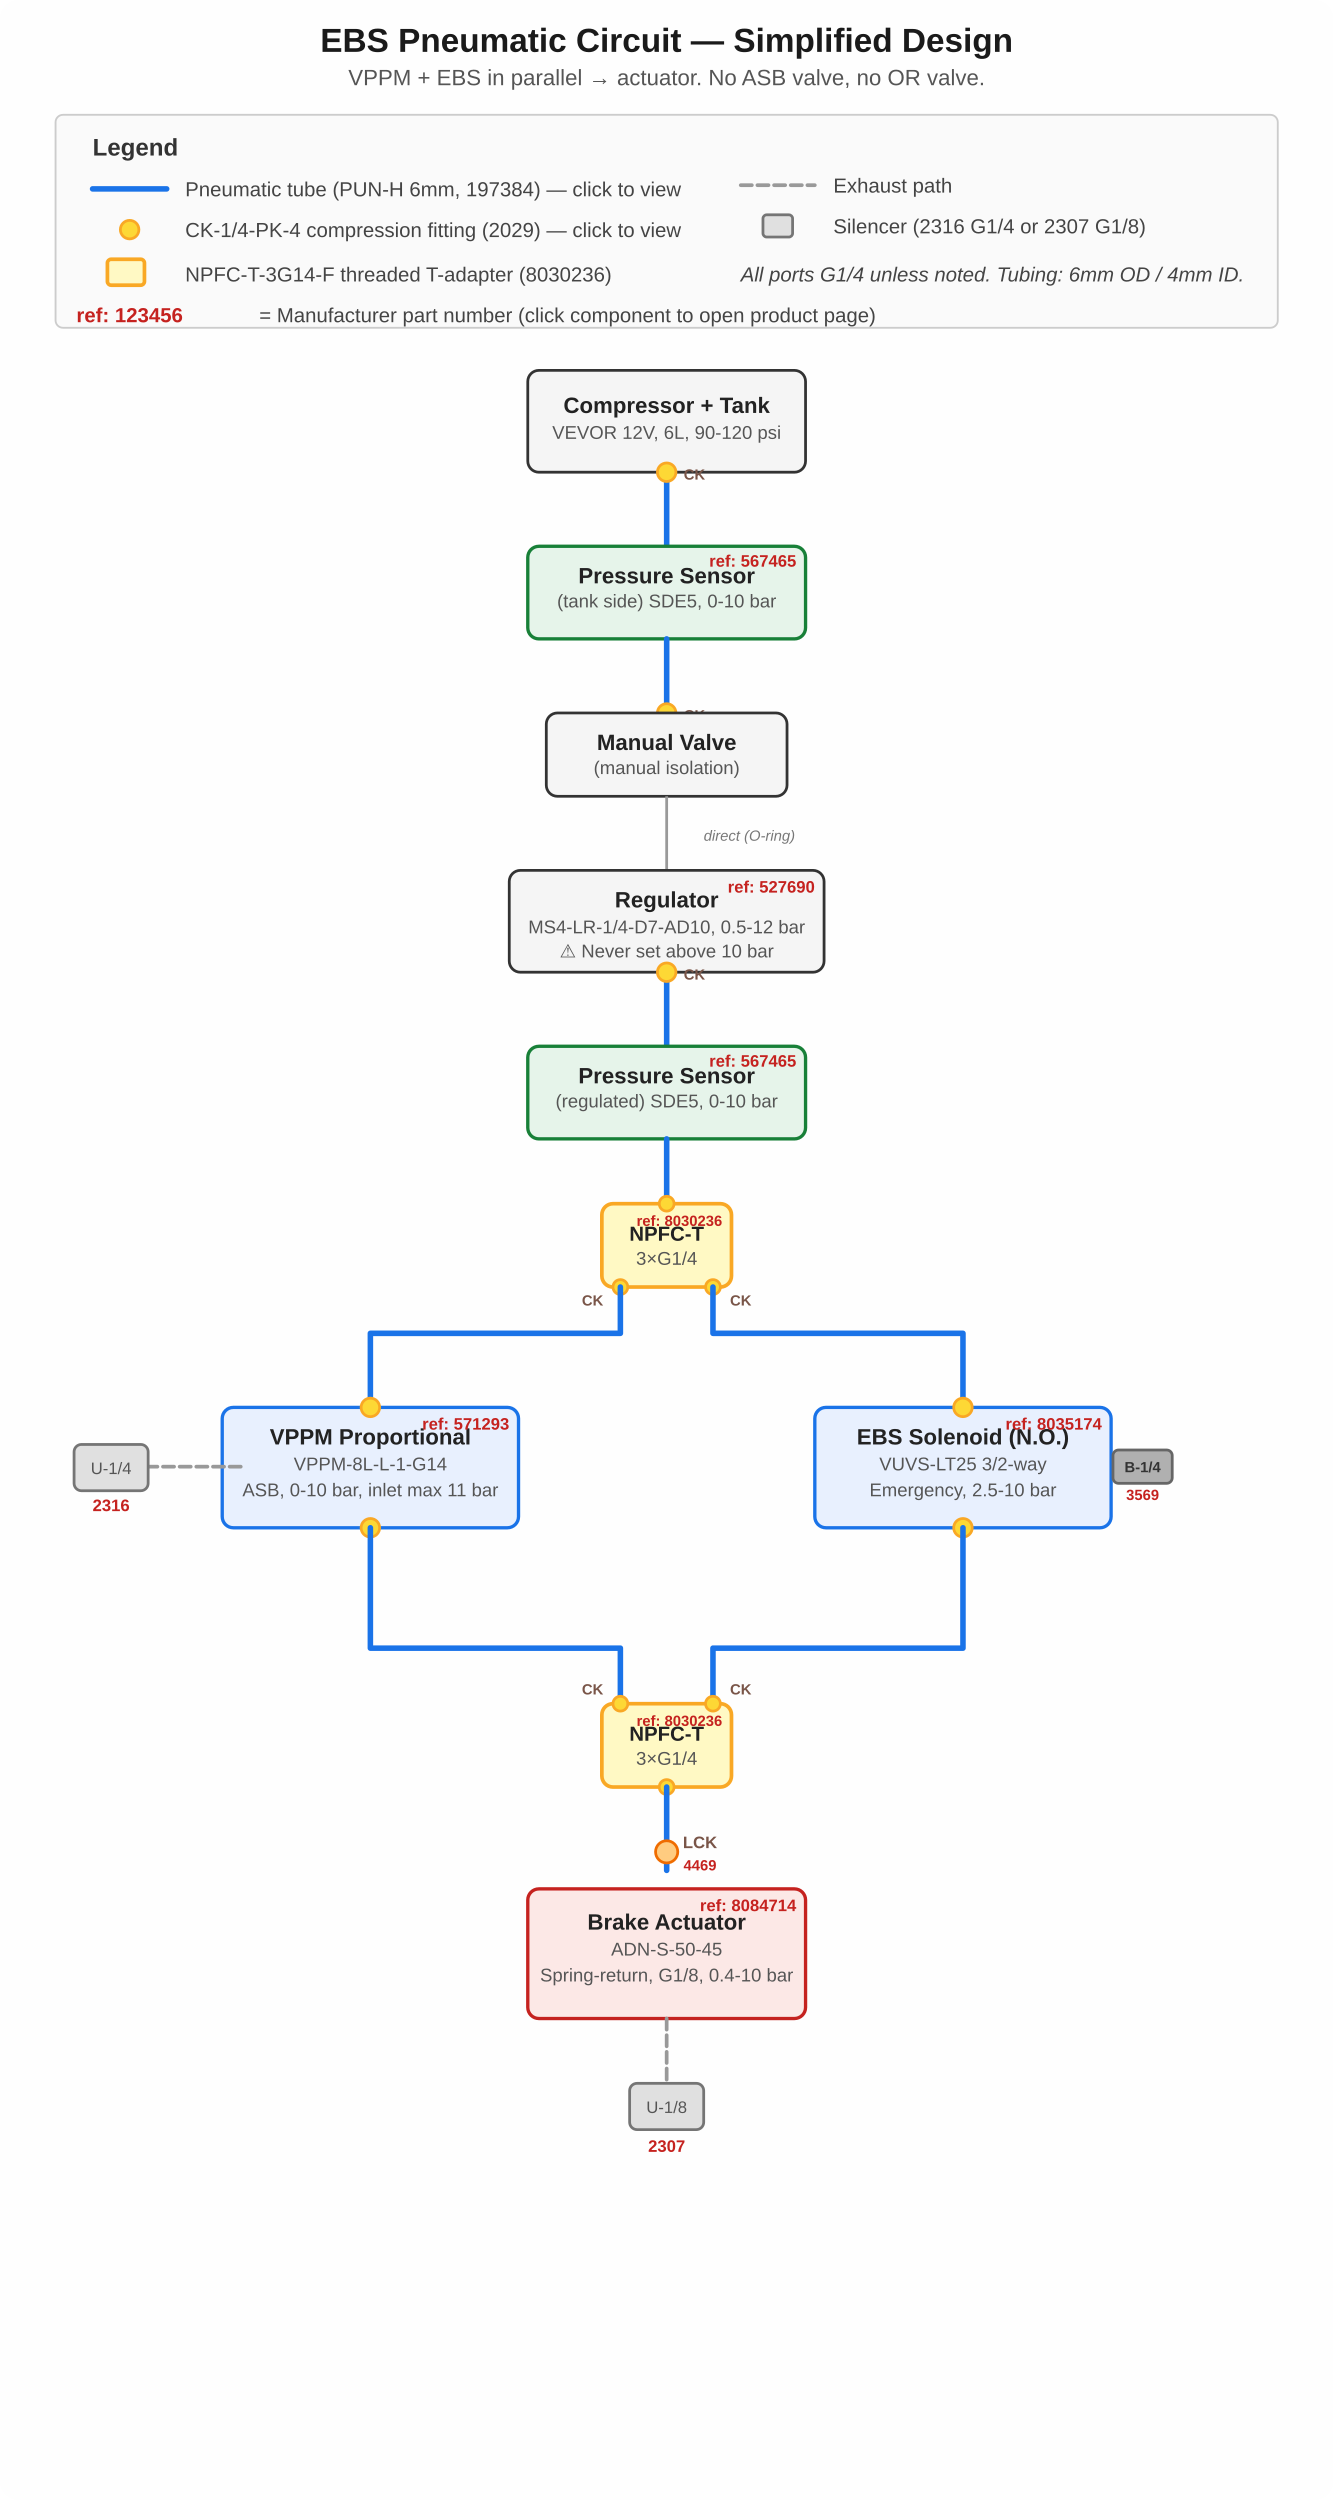
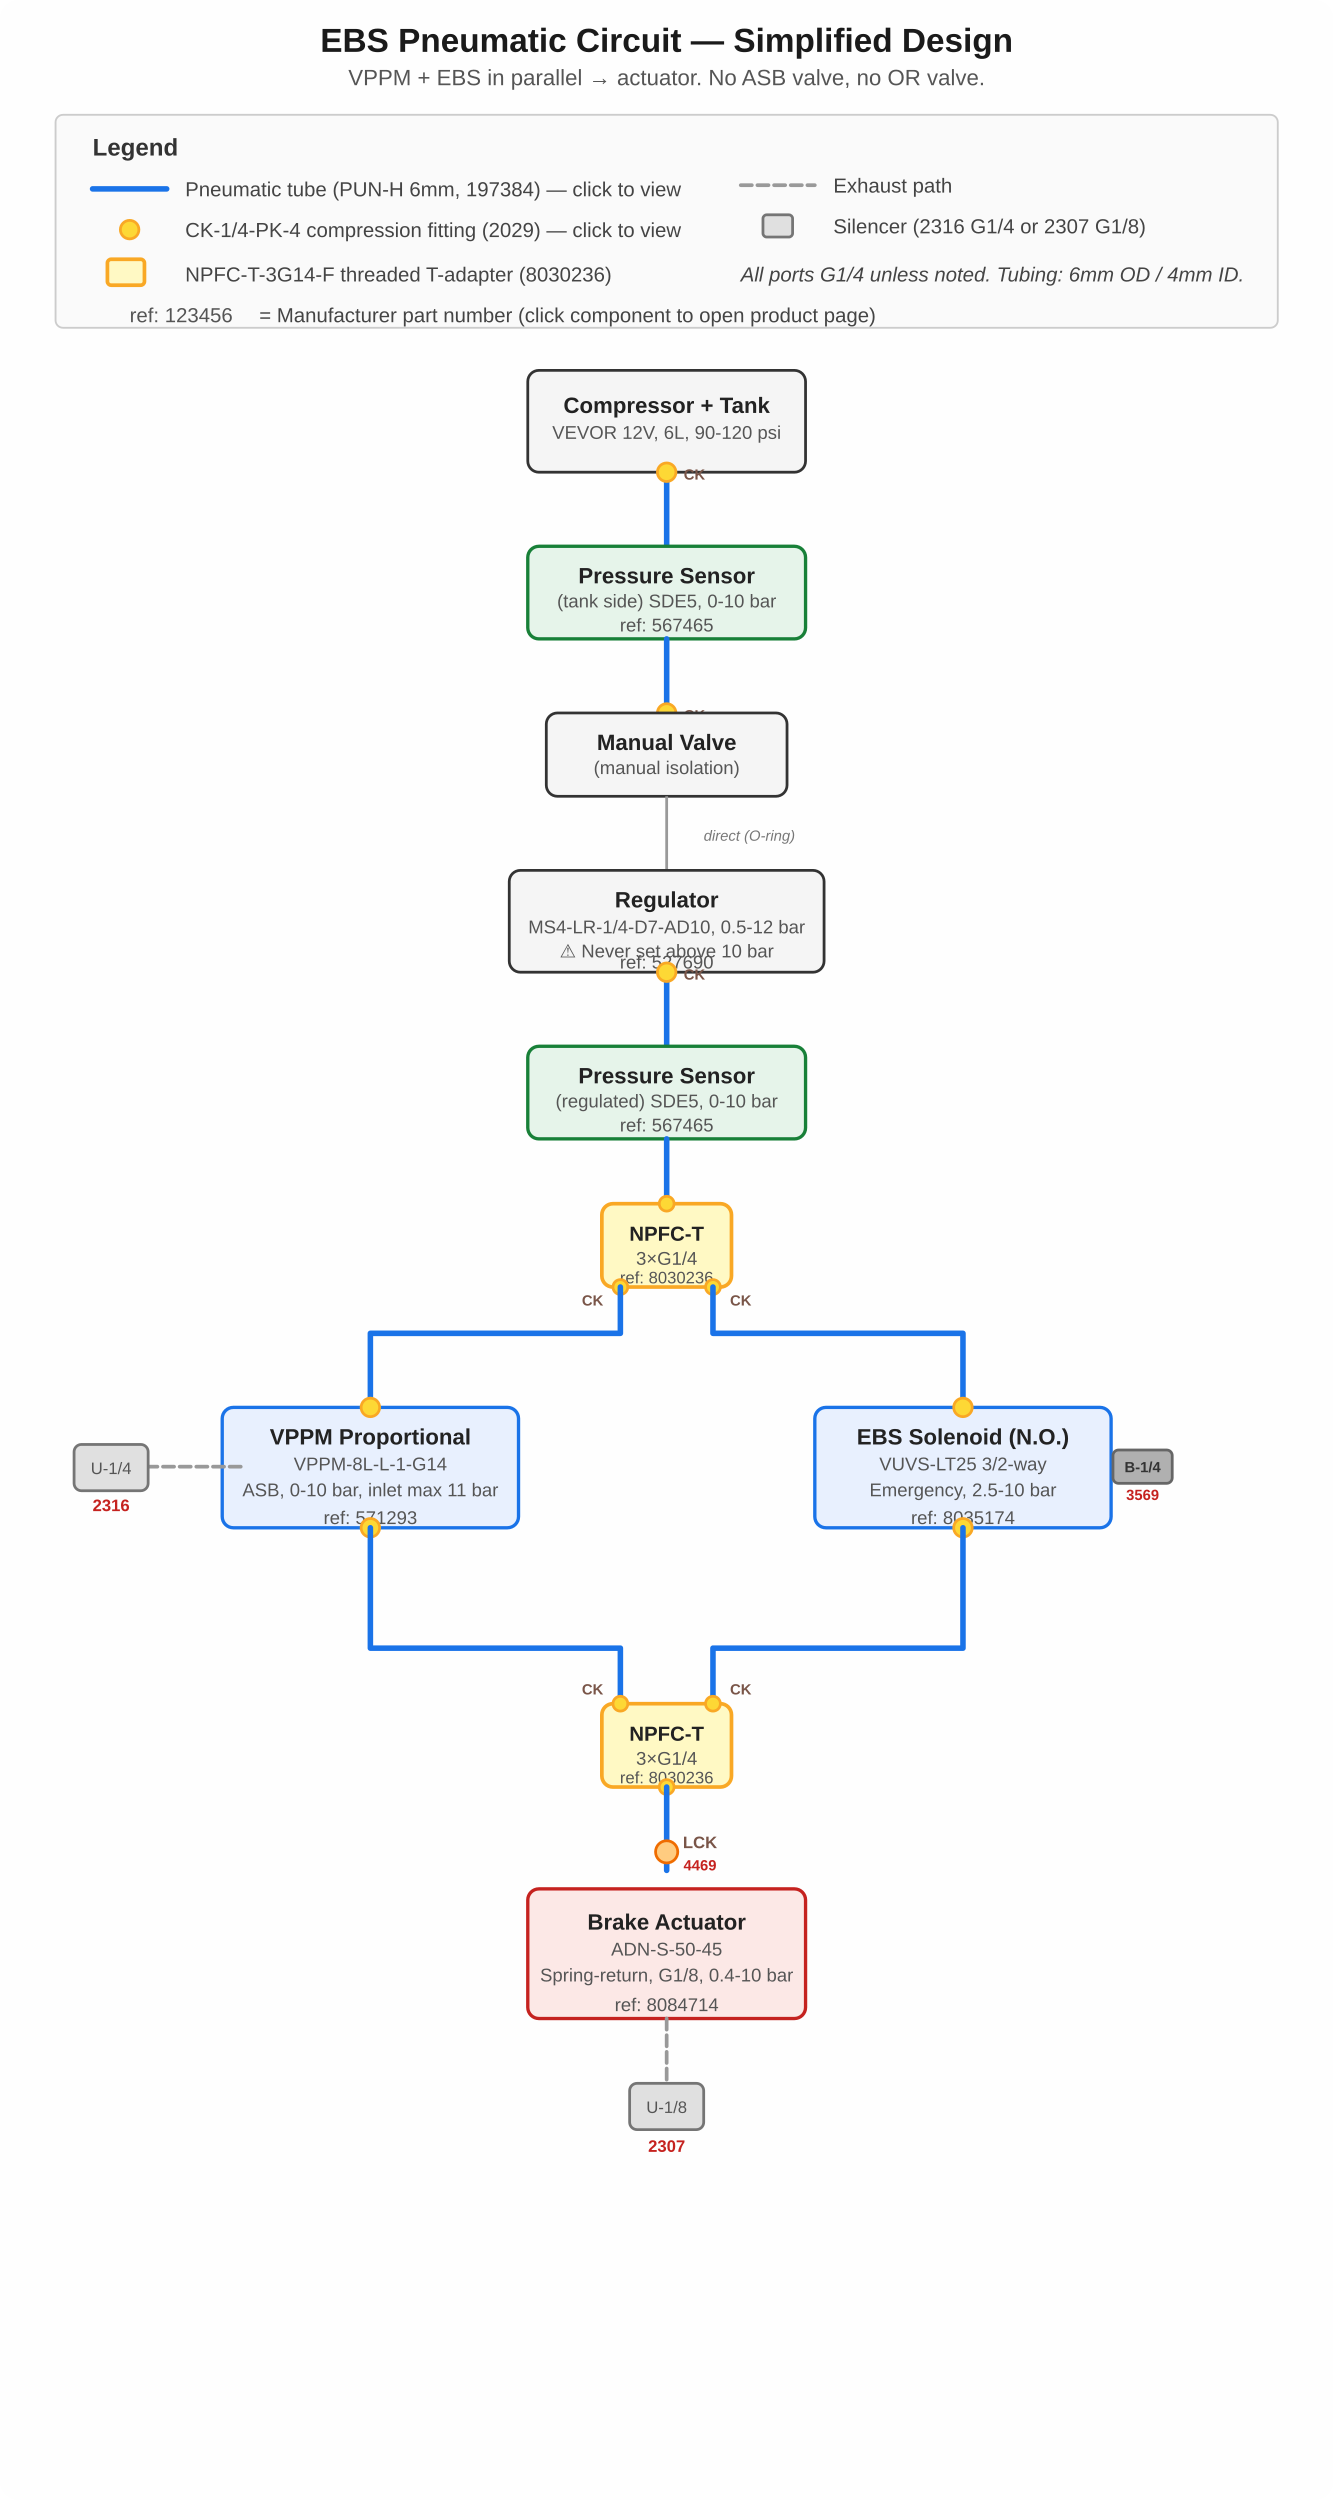
<svg xmlns="http://www.w3.org/2000/svg" xmlns:xlink="http://www.w3.org/1999/xlink" viewBox="0 0 720 1350" width="720" height="1350">
  <style>
    text { font-family: 'Segoe UI', Arial, Helvetica, sans-serif; }
    .title { font-size: 18px; font-weight: bold; fill: #1a1a1a; }
    .subtitle { font-size: 12px; fill: #555; }
    .comp-box { fill: #f5f5f5; stroke: #333; stroke-width: 1.5; rx: 6; }
    .comp-box-valve { fill: #e8f0fe; stroke: #1a73e8; stroke-width: 1.8; rx: 6; }
    .comp-box-actuator { fill: #fce8e6; stroke: #c5221f; stroke-width: 1.8; rx: 6; }
    .comp-box-sensor { fill: #e6f4ea; stroke: #188038; stroke-width: 1.8; rx: 6; }
    .comp-label { font-size: 12px; font-weight: 600; fill: #222; text-anchor: middle; }
    .comp-detail { font-size: 10px; fill: #555; text-anchor: middle; }
    .ref-num { font-size: 11px; font-weight: bold; fill: #c5221f; text-anchor: middle; }
    .port-label { font-size: 9px; fill: #666; text-anchor: middle; }
    .tube { fill: none; stroke: #1a73e8; stroke-width: 3; stroke-linecap: round; stroke-linejoin: round; }
    .tube-exhaust { fill: none; stroke: #999; stroke-width: 2; stroke-dasharray: 6,3; stroke-linecap: round; }
    .ck-fitting { fill: #fdd835; stroke: #f9a825; stroke-width: 1.5; }
    .ck-label { font-size: 8px; fill: #795548; text-anchor: middle; font-weight: 600; }
    .silencer { fill: #e0e0e0; stroke: #757575; stroke-width: 1.5; }
    .npfc-t { fill: #fff9c4; stroke: #f9a825; stroke-width: 2; }
    .legend-box { fill: #fafafa; stroke: #ccc; stroke-width: 1; rx: 4; }
    a:hover .comp-box, a:hover .comp-box-valve, a:hover .comp-box-actuator,
    a:hover .comp-box-sensor, a:hover .npfc-t, a:hover .silencer,
    g:hover &gt; .comp-box {
      stroke-width: 3; filter: drop-shadow(0 2px 4px rgba(0,0,0,0.2));
    }
    a:hover .tube { stroke-width: 4; }
    a:hover .ck-fitting { stroke-width: 2.5; filter: drop-shadow(0 1px 3px rgba(0,0,0,0.3)); }
  </style>
  <rect width="720" height="1350" fill="#fefefe" rx="10" />
  <text x="360" y="28" text-anchor="middle" class="title">EBS Pneumatic Circuit — Simplified Design</text>
  <text x="360" y="46" text-anchor="middle" class="subtitle">VPPM + EBS in parallel → actuator. No ASB valve, no OR valve.</text>
  <rect x="30" y="62" width="660" height="115" class="legend-box" />
  <text x="50" y="84" style="font-size:13px;font-weight:bold;fill:#333;">Legend</text>
  <line x1="50" y1="102" x2="90" y2="102" class="tube" />
  <text x="100" y="106" style="font-size:11px;fill:#444;">Pneumatic tube (PUN-H 6mm, 197384) — click to view</text>
  <circle cx="70" cy="124" r="5" class="ck-fitting" />
  <text x="100" y="128" style="font-size:11px;fill:#444;">CK-1/4-PK-4 compression fitting (2029) — click to view</text>
  <rect x="58" y="140" width="20" height="14" class="npfc-t" rx="2" />
  <text x="100" y="152" style="font-size:11px;fill:#444;">NPFC-T-3G14-F threaded T-adapter (8030236)</text>
-   <text x="70" y="174" class="ref-num" style="font-size:11px;">ref: 123456</text>
+   <text x="70" y="174" class="comp-detail" style="font-size:11px;text-anchor:start;">ref: 123456</text>
  <text x="140" y="174" style="font-size:11px;fill:#444;">= Manufacturer part number (click component to open product page)</text>
  <line x1="400" y1="100" x2="440" y2="100" class="tube-exhaust" />
  <text x="450" y="104" style="font-size:11px;fill:#444;">Exhaust path</text>
  <rect x="412" y="116" width="16" height="12" class="silencer" rx="2" />
  <text x="450" y="126" style="font-size:11px;fill:#444;">Silencer (2316 G1/4 or 2307 G1/8)</text>
  <text x="400" y="152" style="font-size:11px;fill:#444;font-style:italic;">All ports G1/4 unless noted. Tubing: 6mm OD / 4mm ID.</text>
  <g transform="translate(0,130)">
    <g>
      <rect x="285" y="70" width="150" height="55" class="comp-box" />
      <text x="360" y="93" class="comp-label">Compressor + Tank</text>
      <text x="360" y="107" class="comp-detail">VEVOR 12V, 6L, 90-120 psi</text>
    </g>
    <a xlink:href="https://www.festo.com/es/es/a/197384/" target="_blank">
      <line x1="360" y1="125" x2="360" y2="165" class="tube" />
    </a>
    <a xlink:href="https://www.festo.com/es/es/a/2029/" target="_blank">
      <circle cx="360" cy="125" r="5" class="ck-fitting" />
      <text x="375" y="129" class="ck-label">CK</text>
    </a>
    <a xlink:href="https://www.festo.com/es/es/a/567465/" target="_blank">
      <rect x="285" y="165" width="150" height="50" class="comp-box-sensor" />
      <text x="360" y="185" class="comp-label">Pressure Sensor</text>
      <text x="360" y="198" class="comp-detail">(tank side) SDE5, 0-10 bar</text>
-       <text x="430" y="176" class="ref-num" style="text-anchor:end;font-size:9px;">ref: 567465</text>
+       <text x="360" y="211" class="comp-detail">ref: 567465</text>
    </a>
    <a xlink:href="https://www.festo.com/es/es/a/197384/" target="_blank">
      <line x1="360" y1="215" x2="360" y2="255" class="tube" />
    </a>
    <a xlink:href="https://www.festo.com/es/es/a/2029/" target="_blank">
      <circle cx="360" cy="255" r="5" class="ck-fitting" />
      <text x="375" y="259" class="ck-label">CK</text>
    </a>
    <g>
      <rect x="295" y="255" width="130" height="45" class="comp-box" />
      <text x="360" y="275" class="comp-label">Manual Valve</text>
      <text x="360" y="288" class="comp-detail">(manual isolation)</text>
    </g>
    <line x1="360" y1="300" x2="360" y2="340" stroke="#999" stroke-width="1.5" />
    <text x="380" y="324" style="font-size:8px;fill:#777;font-style:italic;">direct (O-ring)</text>
    <a xlink:href="https://www.festo.com/es/es/a/527690/" target="_blank">
      <rect x="275" y="340" width="170" height="55" class="comp-box" />
      <text x="360" y="360" class="comp-label">Regulator</text>
      <text x="360" y="374" class="comp-detail">MS4-LR-1/4-D7-AD10, 0.5-12 bar</text>
      <text x="360" y="387" class="comp-detail">⚠ Never set above 10 bar</text>
-       <text x="440" y="352" class="ref-num" style="text-anchor:end;font-size:9px;">ref: 527690</text>
+       <text x="360" y="393" class="comp-detail">ref: 527690</text>
    </a>
    <a xlink:href="https://www.festo.com/es/es/a/197384/" target="_blank">
      <line x1="360" y1="395" x2="360" y2="435" class="tube" />
    </a>
    <a xlink:href="https://www.festo.com/es/es/a/2029/" target="_blank">
      <circle cx="360" cy="395" r="5" class="ck-fitting" />
      <text x="375" y="399" class="ck-label">CK</text>
    </a>
    <a xlink:href="https://www.festo.com/es/es/a/567465/" target="_blank">
      <rect x="285" y="435" width="150" height="50" class="comp-box-sensor" />
      <text x="360" y="455" class="comp-label">Pressure Sensor</text>
      <text x="360" y="468" class="comp-detail">(regulated) SDE5, 0-10 bar</text>
-       <text x="430" y="446" class="ref-num" style="text-anchor:end;font-size:9px;">ref: 567465</text>
+       <text x="360" y="481" class="comp-detail">ref: 567465</text>
    </a>
    <a xlink:href="https://www.festo.com/es/es/a/197384/" target="_blank">
      <line x1="360" y1="485" x2="360" y2="520" class="tube" />
    </a>
    <a xlink:href="https://www.festo.com/es/es/a/8030236/" target="_blank">
      <rect x="325" y="520" width="70" height="45" class="npfc-t" rx="6" />
      <text x="360" y="540" class="comp-label" style="font-size:11px">NPFC-T</text>
      <text x="360" y="553" class="comp-detail">3×G1/4</text>
-       <text x="390" y="532" class="ref-num" style="text-anchor:end;font-size:8px;">ref: 8030236</text>
+       <text x="360" y="563" class="comp-detail" style="font-size:9px;">ref: 8030236</text>
    </a>
    <a xlink:href="https://www.festo.com/es/es/a/2029/" target="_blank">
      <circle cx="335" cy="565" r="4" class="ck-fitting" />
      <text x="320" y="575" class="ck-label">CK</text>
    </a>
    <a xlink:href="https://www.festo.com/es/es/a/2029/" target="_blank">
      <circle cx="385" cy="565" r="4" class="ck-fitting" />
      <text x="400" y="575" class="ck-label">CK</text>
    </a>
    <a xlink:href="https://www.festo.com/es/es/a/2029/" target="_blank">
      <circle cx="360" cy="520" r="4" class="ck-fitting" />
    </a>
    <a xlink:href="https://www.festo.com/es/es/a/197384/" target="_blank">
      <polyline points="335,565 335,590 200,590 200,630" class="tube" />
    </a>
    <a xlink:href="https://www.festo.com/es/es/a/197384/" target="_blank">
      <polyline points="385,565 385,590 520,590 520,630" class="tube" />
    </a>
    <a xlink:href="https://www.festo.com/es/es/a/571293/" target="_blank">
      <rect x="120" y="630" width="160" height="65" class="comp-box-valve" />
      <text x="200" y="650" class="comp-label">VPPM Proportional</text>
      <text x="200" y="664" class="comp-detail">VPPM-8L-L-1-G14</text>
      <text x="200" y="678" class="comp-detail">ASB, 0-10 bar, inlet max 11 bar</text>
-       <text x="275" y="642" class="ref-num" style="text-anchor:end;font-size:9px;">ref: 571293</text>
+       <text x="200" y="693" class="comp-detail">ref: 571293</text>
    </a>
    <a xlink:href="https://www.festo.com/es/es/a/2029/" target="_blank">
      <circle cx="200" cy="630" r="5" class="ck-fitting" />
    </a>
    <a xlink:href="https://www.festo.com/es/es/a/2029/" target="_blank">
      <circle cx="200" cy="695" r="5" class="ck-fitting" />
    </a>
    <line x1="130" y1="662" x2="80" y2="662" class="tube-exhaust" />
    <a xlink:href="https://www.festo.com/es/es/a/2316/" target="_blank">
      <rect x="40" y="650" width="40" height="25" class="silencer" rx="4" />
      <text x="60" y="666" style="font-size:9px;fill:#555;text-anchor:middle;">U-1/4</text>
      <text x="60" y="686" class="ref-num" style="font-size:9px">2316</text>
    </a>
    <a xlink:href="https://www.festo.com/es/es/a/8035174/" target="_blank">
      <rect x="440" y="630" width="160" height="65" class="comp-box-valve" />
      <text x="520" y="650" class="comp-label">EBS Solenoid (N.O.)</text>
      <text x="520" y="664" class="comp-detail">VUVS-LT25 3/2-way</text>
      <text x="520" y="678" class="comp-detail">Emergency, 2.5-10 bar</text>
-       <text x="595" y="642" class="ref-num" style="text-anchor:end;font-size:9px;">ref: 8035174</text>
+       <text x="520" y="693" class="comp-detail">ref: 8035174</text>
    </a>
    <a xlink:href="https://www.festo.com/es/es/a/2029/" target="_blank">
      <circle cx="520" cy="630" r="5" class="ck-fitting" />
    </a>
    <a xlink:href="https://www.festo.com/es/es/a/2029/" target="_blank">
      <circle cx="520" cy="695" r="5" class="ck-fitting" />
    </a>
    <a xlink:href="https://www.festo.com/es/es/a/3569/" target="_blank">
      <rect x="601" y="653" width="32" height="18" rx="3" style="fill:#b0b0b0;stroke:#666;stroke-width:1.5;" />
      <text x="617" y="665" style="font-size:8px;fill:#333;text-anchor:middle;font-weight:600;">B-1/4</text>
      <text x="617" y="680" class="ref-num" style="font-size:8px">3569</text>
    </a>
    <a xlink:href="https://www.festo.com/es/es/a/197384/" target="_blank">
      <polyline points="200,695 200,760 335,760 335,790" class="tube" />
    </a>
    <a xlink:href="https://www.festo.com/es/es/a/197384/" target="_blank">
      <polyline points="520,695 520,760 385,760 385,790" class="tube" />
    </a>
    <a xlink:href="https://www.festo.com/es/es/a/8030236/" target="_blank">
      <rect x="325" y="790" width="70" height="45" class="npfc-t" rx="6" />
      <text x="360" y="810" class="comp-label" style="font-size:11px">NPFC-T</text>
      <text x="360" y="823" class="comp-detail">3×G1/4</text>
-       <text x="390" y="802" class="ref-num" style="text-anchor:end;font-size:8px;">ref: 8030236</text>
+       <text x="360" y="833" class="comp-detail" style="font-size:9px;">ref: 8030236</text>
    </a>
    <a xlink:href="https://www.festo.com/es/es/a/2029/" target="_blank">
      <circle cx="335" cy="790" r="4" class="ck-fitting" />
      <text x="320" y="785" class="ck-label">CK</text>
    </a>
    <a xlink:href="https://www.festo.com/es/es/a/2029/" target="_blank">
      <circle cx="385" cy="790" r="4" class="ck-fitting" />
      <text x="400" y="785" class="ck-label">CK</text>
    </a>
    <a xlink:href="https://www.festo.com/es/es/a/2029/" target="_blank">
      <circle cx="360" cy="835" r="4" class="ck-fitting" />
    </a>
    <a xlink:href="https://www.festo.com/es/es/a/197384/" target="_blank">
      <line x1="360" y1="835" x2="360" y2="880" class="tube" />
    </a>
    <a xlink:href="https://www.festo.com/es/es/a/4469/" target="_blank">
      <circle cx="360" cy="870" r="6" style="fill:#ffcc80;stroke:#ef6c00;stroke-width:1.5;" />
      <text x="378" y="868" class="ck-label" style="font-size:9px">LCK</text>
      <text x="378" y="880" class="ref-num" style="font-size:8px">4469</text>
    </a>
    <a xlink:href="https://www.festo.com/gb/en/a/8084714/" target="_blank">
      <rect x="285" y="890" width="150" height="70" class="comp-box-actuator" />
      <text x="360" y="912" class="comp-label">Brake Actuator</text>
      <text x="360" y="926" class="comp-detail">ADN-S-50-45</text>
      <text x="360" y="940" class="comp-detail">Spring-return, G1/8, 0.4-10 bar</text>
-       <text x="430" y="902" class="ref-num" style="text-anchor:end;font-size:9px;">ref: 8084714</text>
+       <text x="360" y="956" class="comp-detail">ref: 8084714</text>
    </a>
    <line x1="360" y1="960" x2="360" y2="995" class="tube-exhaust" />
    <a xlink:href="https://www.festo.com/es/es/a/2307/" target="_blank">
      <rect x="340" y="995" width="40" height="25" class="silencer" rx="4" />
      <text x="360" y="1011" style="font-size:9px;fill:#555;text-anchor:middle;">U-1/8</text>
      <text x="360" y="1032" class="ref-num" style="font-size:9px">2307</text>
    </a>
  </g>
</svg>
